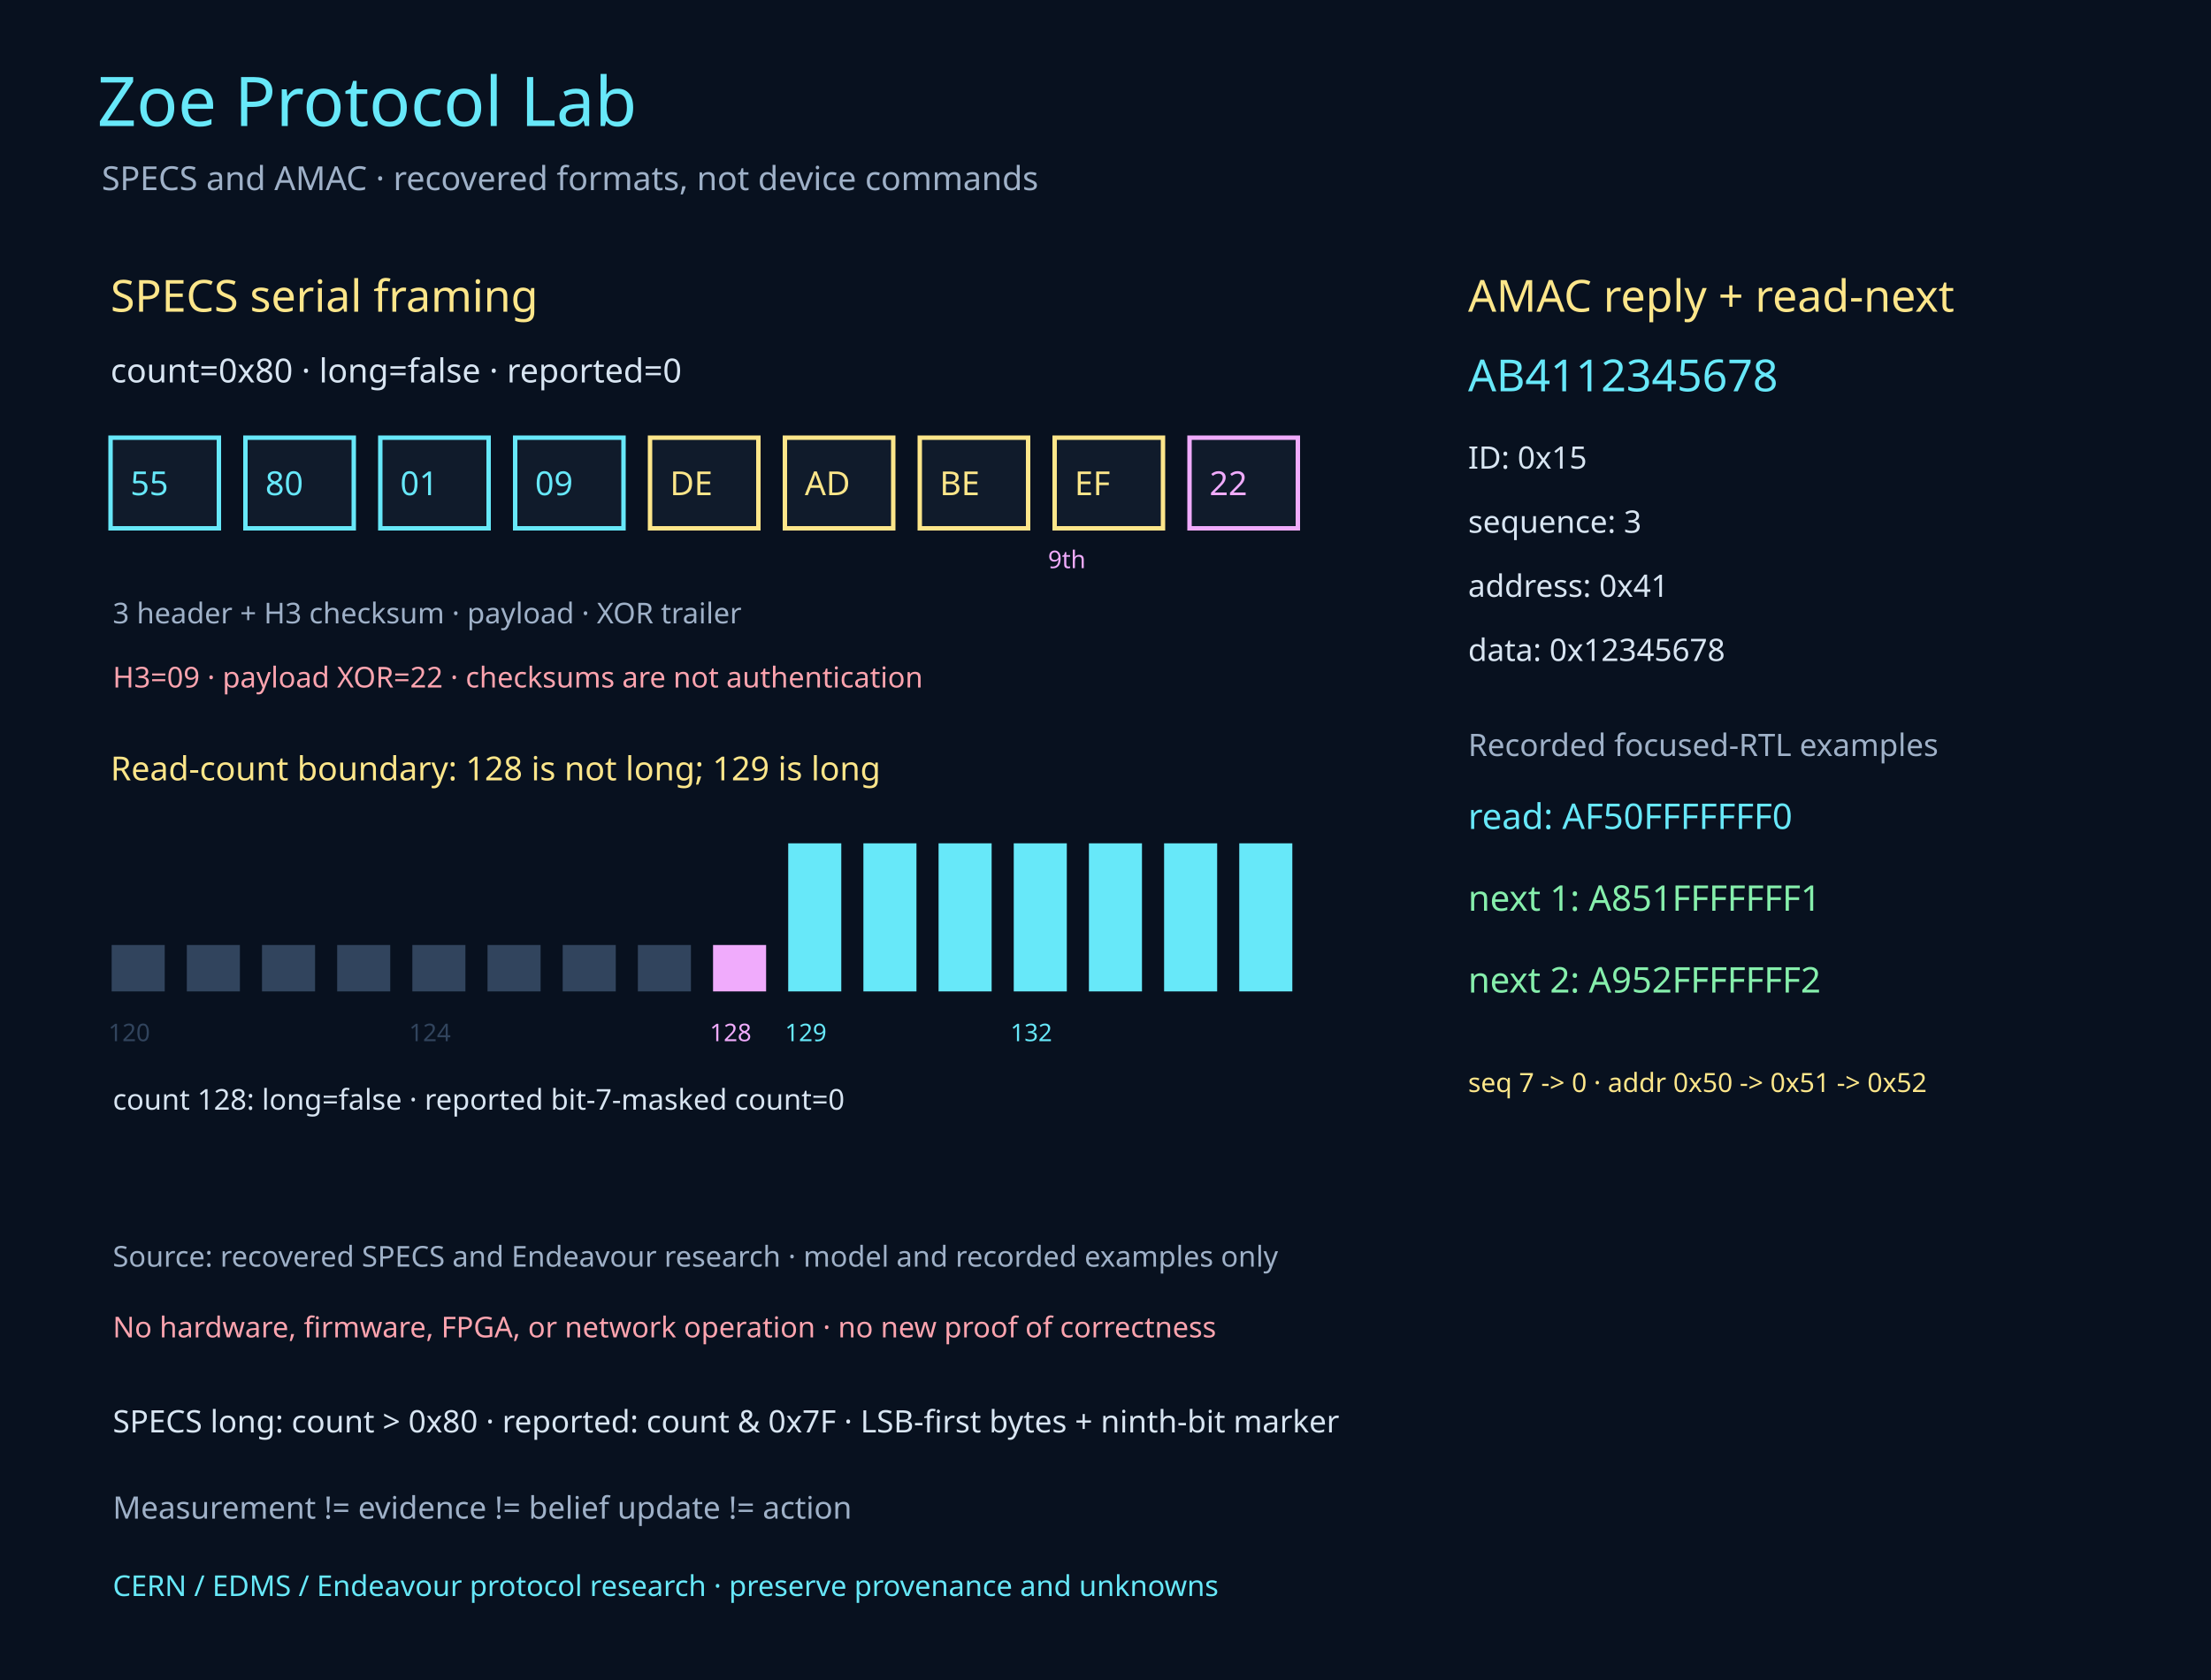
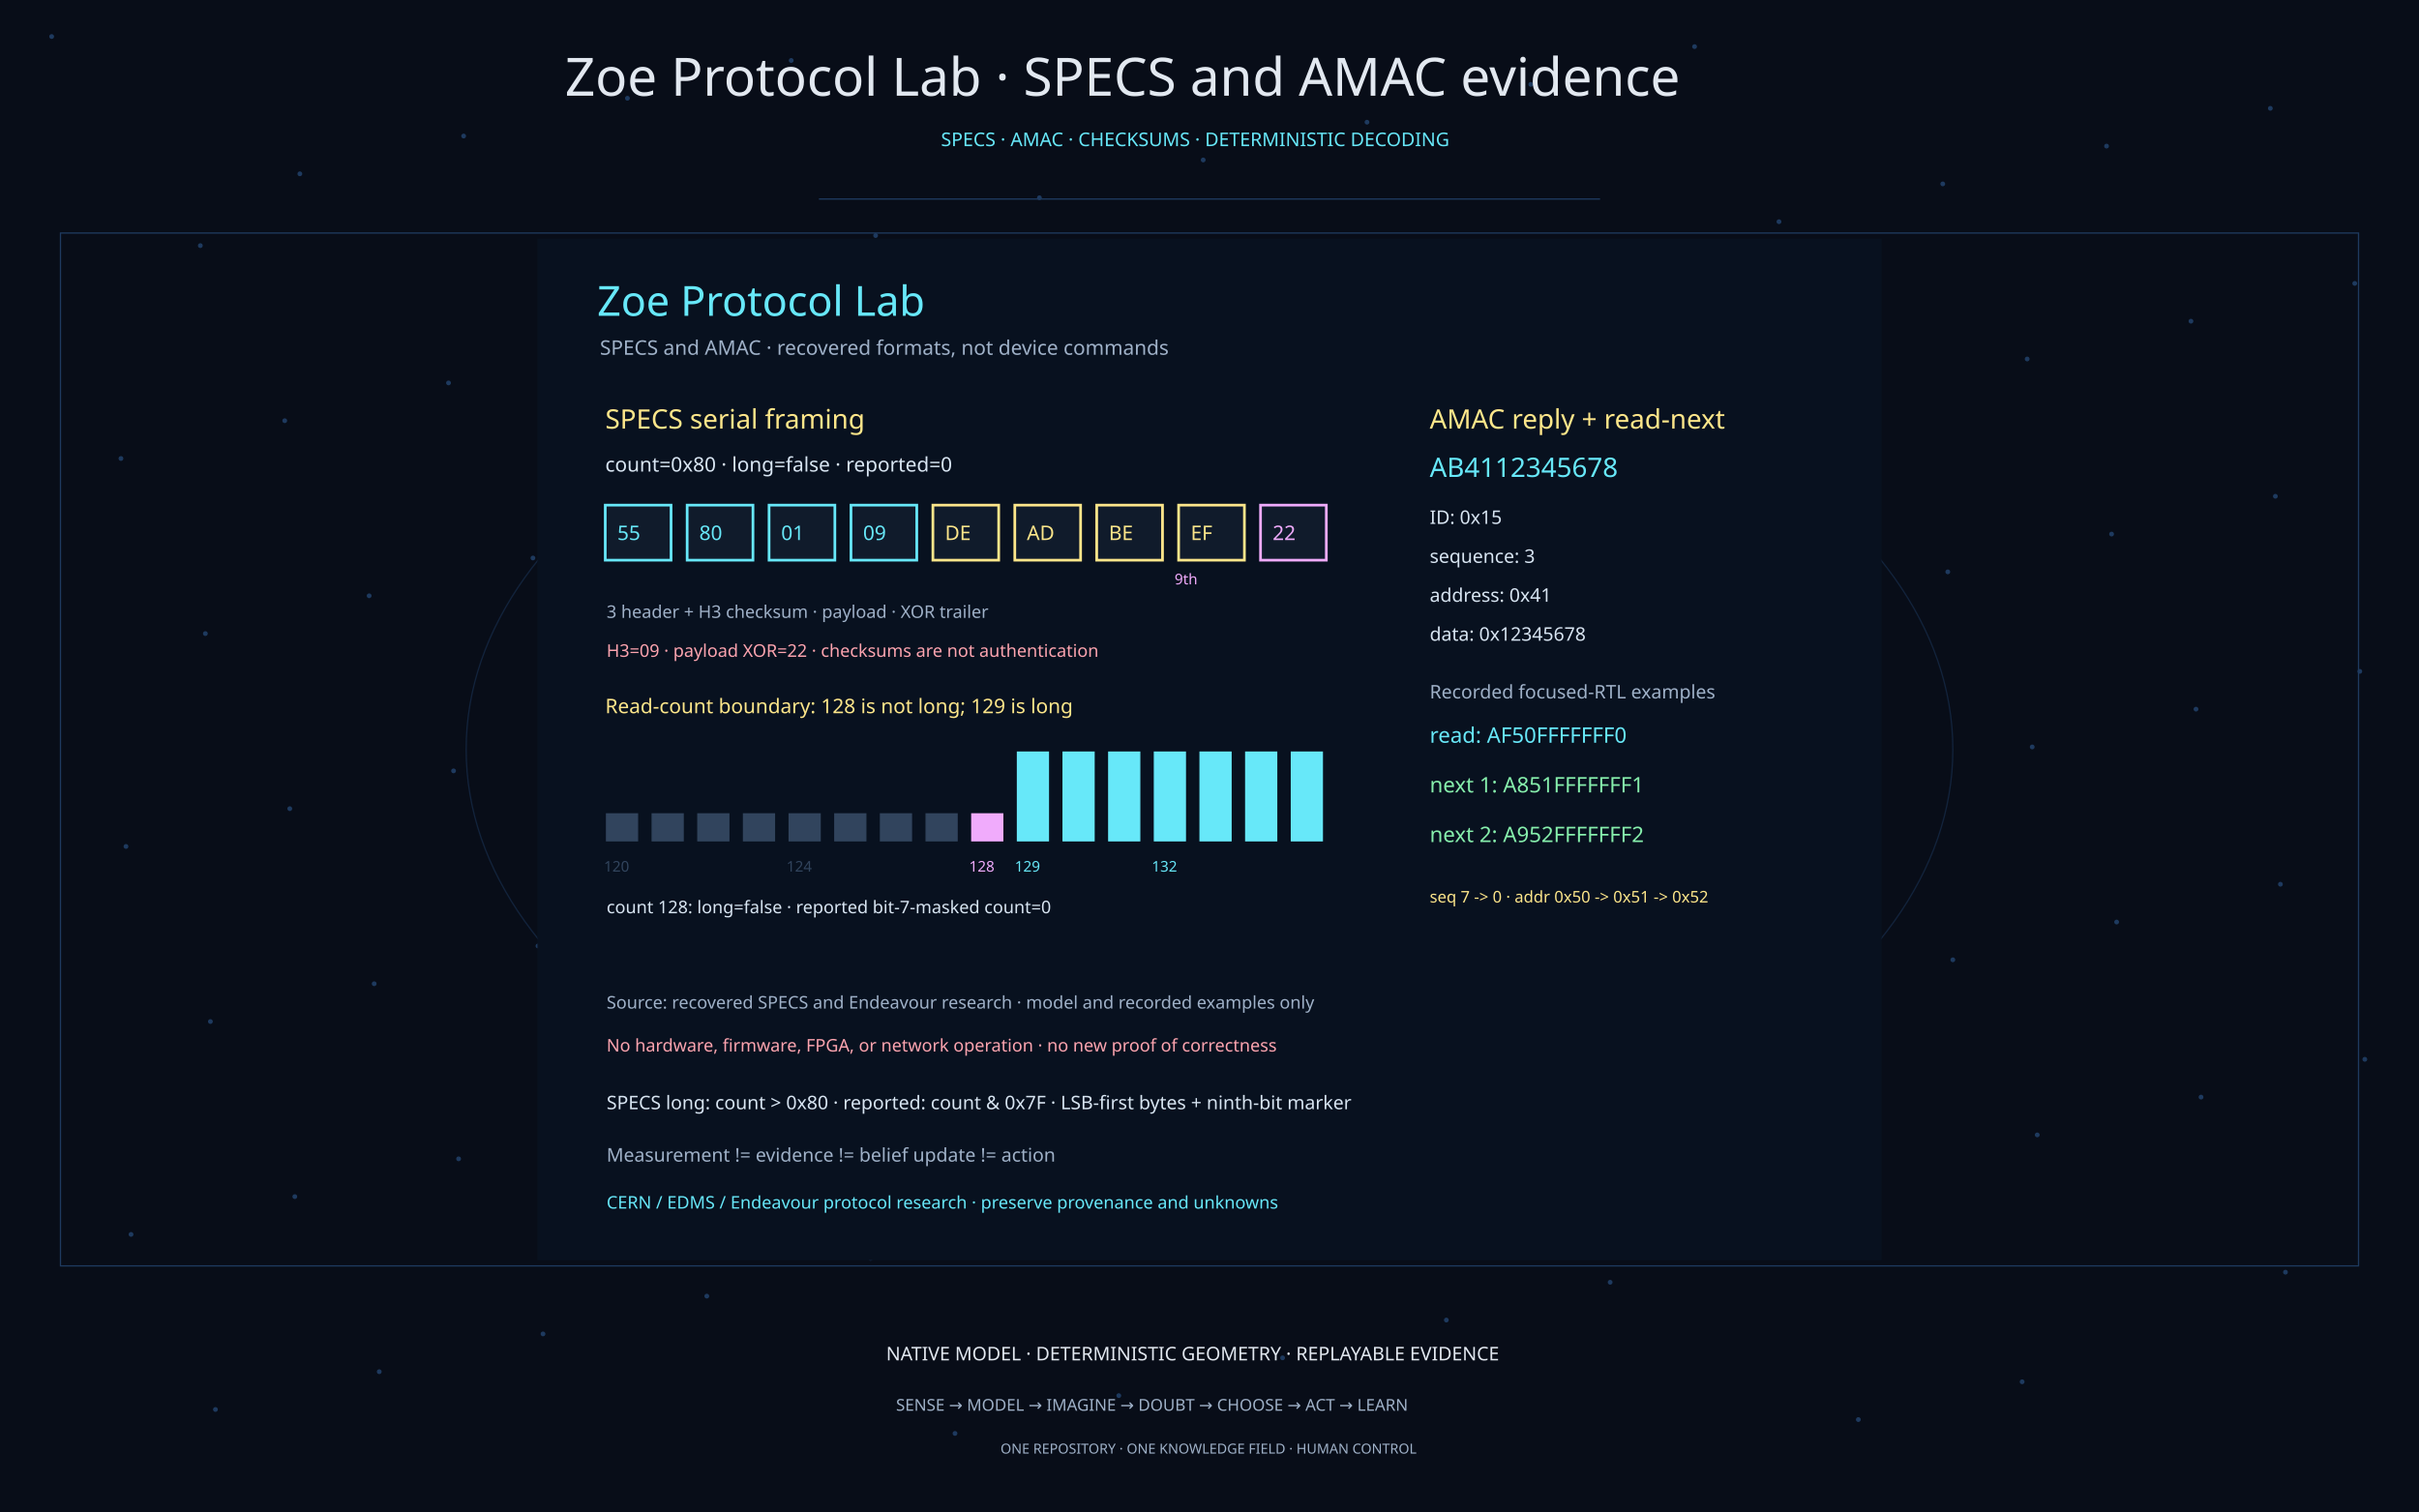
- <svg xmlns="http://www.w3.org/2000/svg" width="1400" height="1064" viewBox="0 0 1000 760" role="img" aria-label="Zoe Protocol Lab · SPECS and AMAC evidence">
-   <rect x="0" y="0" width="1000.0" height="760.0" fill="#ffffff" />
+ <svg xmlns="http://www.w3.org/2000/svg" width="1920" height="1200" viewBox="0 0 1920 1200" role="img" aria-label="Zoe Protocol Lab · SPECS and AMAC evidence">
+   <rect x="0" y="0" width="1920.0" height="1200.0" fill="#ffffff" />
+   <g data-object-id="style-background">
+     <rect x="0.0" y="0.0" width="1920.0" height="1200.0" fill="#080d18" stroke="#080d18" stroke-width="1.0" />
+   </g>
+   <g data-object-id="style-star-0">
+     <ellipse cx="41.0" cy="29.0" rx="1.4" ry="1.4" fill="#1e3a5f" stroke="#1e3a5f" stroke-width="1.0" />
+   </g>
+   <g data-object-id="style-star-1">
+     <ellipse cx="238.0" cy="138.0" rx="1.4" ry="1.4" fill="#1e3a5f" stroke="#1e3a5f" stroke-width="1.0" />
+   </g>
+   <g data-object-id="style-star-2">
+     <ellipse cx="435.0" cy="247.0" rx="1.4" ry="1.4" fill="#1e3a5f" stroke="#1e3a5f" stroke-width="1.0" />
+   </g>
+   <g data-object-id="style-star-3">
+     <ellipse cx="632.0" cy="356.0" rx="1.4" ry="1.4" fill="#1e3a5f" stroke="#1e3a5f" stroke-width="1.0" />
+   </g>
+   <g data-object-id="style-star-4">
+     <ellipse cx="829.0" cy="465.0" rx="1.4" ry="1.4" fill="#1e3a5f" stroke="#1e3a5f" stroke-width="1.0" />
+   </g>
+   <g data-object-id="style-star-5">
+     <ellipse cx="1026.0" cy="574.0" rx="1.4" ry="1.4" fill="#1e3a5f" stroke="#1e3a5f" stroke-width="1.0" />
+   </g>
+   <g data-object-id="style-star-6">
+     <ellipse cx="1223.0" cy="683.0" rx="1.4" ry="1.4" fill="#1e3a5f" stroke="#1e3a5f" stroke-width="1.0" />
+   </g>
+   <g data-object-id="style-star-7">
+     <ellipse cx="1420.0" cy="792.0" rx="1.4" ry="1.4" fill="#1e3a5f" stroke="#1e3a5f" stroke-width="1.0" />
+   </g>
+   <g data-object-id="style-star-8">
+     <ellipse cx="1617.0" cy="901.0" rx="1.4" ry="1.4" fill="#1e3a5f" stroke="#1e3a5f" stroke-width="1.0" />
+   </g>
+   <g data-object-id="style-star-9">
+     <ellipse cx="1814.0" cy="1010.0" rx="1.4" ry="1.4" fill="#1e3a5f" stroke="#1e3a5f" stroke-width="1.0" />
+   </g>
+   <g data-object-id="style-star-10">
+     <ellipse cx="171.0" cy="1119.0" rx="1.4" ry="1.4" fill="#1e3a5f" stroke="#1e3a5f" stroke-width="1.0" />
+   </g>
+   <g data-object-id="style-star-11">
+     <ellipse cx="368.0" cy="108.0" rx="1.4" ry="1.4" fill="#1e3a5f" stroke="#1e3a5f" stroke-width="1.0" />
+   </g>
+   <g data-object-id="style-star-12">
+     <ellipse cx="565.0" cy="217.0" rx="1.4" ry="1.4" fill="#1e3a5f" stroke="#1e3a5f" stroke-width="1.0" />
+   </g>
+   <g data-object-id="style-star-13">
+     <ellipse cx="762.0" cy="326.0" rx="1.4" ry="1.4" fill="#1e3a5f" stroke="#1e3a5f" stroke-width="1.0" />
+   </g>
+   <g data-object-id="style-star-14">
+     <ellipse cx="959.0" cy="435.0" rx="1.4" ry="1.4" fill="#1e3a5f" stroke="#1e3a5f" stroke-width="1.0" />
+   </g>
+   <g data-object-id="style-star-15">
+     <ellipse cx="1156.0" cy="544.0" rx="1.4" ry="1.4" fill="#1e3a5f" stroke="#1e3a5f" stroke-width="1.0" />
+   </g>
+   <g data-object-id="style-star-16">
+     <ellipse cx="1353.0" cy="653.0" rx="1.4" ry="1.4" fill="#1e3a5f" stroke="#1e3a5f" stroke-width="1.0" />
+   </g>
+   <g data-object-id="style-star-17">
+     <ellipse cx="1550.0" cy="762.0" rx="1.4" ry="1.4" fill="#1e3a5f" stroke="#1e3a5f" stroke-width="1.0" />
+   </g>
+   <g data-object-id="style-star-18">
+     <ellipse cx="1747.0" cy="871.0" rx="1.4" ry="1.4" fill="#1e3a5f" stroke="#1e3a5f" stroke-width="1.0" />
+   </g>
+   <g data-object-id="style-star-19">
+     <ellipse cx="104.0" cy="980.0" rx="1.4" ry="1.4" fill="#1e3a5f" stroke="#1e3a5f" stroke-width="1.0" />
+   </g>
+   <g data-object-id="style-star-20">
+     <ellipse cx="301.0" cy="1089.0" rx="1.4" ry="1.4" fill="#1e3a5f" stroke="#1e3a5f" stroke-width="1.0" />
+   </g>
+   <g data-object-id="style-star-21">
+     <ellipse cx="498.0" cy="78.0" rx="1.4" ry="1.4" fill="#1e3a5f" stroke="#1e3a5f" stroke-width="1.0" />
+   </g>
+   <g data-object-id="style-star-22">
+     <ellipse cx="695.0" cy="187.0" rx="1.4" ry="1.4" fill="#1e3a5f" stroke="#1e3a5f" stroke-width="1.0" />
+   </g>
+   <g data-object-id="style-star-23">
+     <ellipse cx="892.0" cy="296.0" rx="1.4" ry="1.4" fill="#1e3a5f" stroke="#1e3a5f" stroke-width="1.0" />
+   </g>
+   <g data-object-id="style-star-24">
+     <ellipse cx="1089.0" cy="405.0" rx="1.4" ry="1.4" fill="#1e3a5f" stroke="#1e3a5f" stroke-width="1.0" />
+   </g>
+   <g data-object-id="style-star-25">
+     <ellipse cx="1286.0" cy="514.0" rx="1.4" ry="1.4" fill="#1e3a5f" stroke="#1e3a5f" stroke-width="1.0" />
+   </g>
+   <g data-object-id="style-star-26">
+     <ellipse cx="1483.0" cy="623.0" rx="1.4" ry="1.4" fill="#1e3a5f" stroke="#1e3a5f" stroke-width="1.0" />
+   </g>
+   <g data-object-id="style-star-27">
+     <ellipse cx="1680.0" cy="732.0" rx="1.4" ry="1.4" fill="#1e3a5f" stroke="#1e3a5f" stroke-width="1.0" />
+   </g>
+   <g data-object-id="style-star-28">
+     <ellipse cx="1877.0" cy="841.0" rx="1.4" ry="1.4" fill="#1e3a5f" stroke="#1e3a5f" stroke-width="1.0" />
+   </g>
+   <g data-object-id="style-star-29">
+     <ellipse cx="234.0" cy="950.0" rx="1.4" ry="1.4" fill="#1e3a5f" stroke="#1e3a5f" stroke-width="1.0" />
+   </g>
+   <g data-object-id="style-star-30">
+     <ellipse cx="431.0" cy="1059.0" rx="1.4" ry="1.4" fill="#1e3a5f" stroke="#1e3a5f" stroke-width="1.0" />
+   </g>
+   <g data-object-id="style-star-31">
+     <ellipse cx="628.0" cy="48.0" rx="1.4" ry="1.4" fill="#1e3a5f" stroke="#1e3a5f" stroke-width="1.0" />
+   </g>
+   <g data-object-id="style-star-32">
+     <ellipse cx="825.0" cy="157.0" rx="1.4" ry="1.4" fill="#1e3a5f" stroke="#1e3a5f" stroke-width="1.0" />
+   </g>
+   <g data-object-id="style-star-33">
+     <ellipse cx="1022.0" cy="266.0" rx="1.4" ry="1.4" fill="#1e3a5f" stroke="#1e3a5f" stroke-width="1.0" />
+   </g>
+   <g data-object-id="style-star-34">
+     <ellipse cx="1219.0" cy="375.0" rx="1.4" ry="1.4" fill="#1e3a5f" stroke="#1e3a5f" stroke-width="1.0" />
+   </g>
+   <g data-object-id="style-star-35">
+     <ellipse cx="1416.0" cy="484.0" rx="1.4" ry="1.4" fill="#1e3a5f" stroke="#1e3a5f" stroke-width="1.0" />
+   </g>
+   <g data-object-id="style-star-36">
+     <ellipse cx="1613.0" cy="593.0" rx="1.4" ry="1.4" fill="#1e3a5f" stroke="#1e3a5f" stroke-width="1.0" />
+   </g>
+   <g data-object-id="style-star-37">
+     <ellipse cx="1810.0" cy="702.0" rx="1.4" ry="1.4" fill="#1e3a5f" stroke="#1e3a5f" stroke-width="1.0" />
+   </g>
+   <g data-object-id="style-star-38">
+     <ellipse cx="167.0" cy="811.0" rx="1.4" ry="1.4" fill="#1e3a5f" stroke="#1e3a5f" stroke-width="1.0" />
+   </g>
+   <g data-object-id="style-star-39">
+     <ellipse cx="364.0" cy="920.0" rx="1.4" ry="1.4" fill="#1e3a5f" stroke="#1e3a5f" stroke-width="1.0" />
+   </g>
+   <g data-object-id="style-star-40">
+     <ellipse cx="561.0" cy="1029.0" rx="1.4" ry="1.4" fill="#1e3a5f" stroke="#1e3a5f" stroke-width="1.0" />
+   </g>
+   <g data-object-id="style-star-41">
+     <ellipse cx="758.0" cy="1138.0" rx="1.4" ry="1.4" fill="#1e3a5f" stroke="#1e3a5f" stroke-width="1.0" />
+   </g>
+   <g data-object-id="style-star-42">
+     <ellipse cx="955.0" cy="127.0" rx="1.4" ry="1.4" fill="#1e3a5f" stroke="#1e3a5f" stroke-width="1.0" />
+   </g>
+   <g data-object-id="style-star-43">
+     <ellipse cx="1152.0" cy="236.0" rx="1.4" ry="1.4" fill="#1e3a5f" stroke="#1e3a5f" stroke-width="1.0" />
+   </g>
+   <g data-object-id="style-star-44">
+     <ellipse cx="1349.0" cy="345.0" rx="1.4" ry="1.4" fill="#1e3a5f" stroke="#1e3a5f" stroke-width="1.0" />
+   </g>
+   <g data-object-id="style-star-45">
+     <ellipse cx="1546.0" cy="454.0" rx="1.4" ry="1.4" fill="#1e3a5f" stroke="#1e3a5f" stroke-width="1.0" />
+   </g>
+   <g data-object-id="style-star-46">
+     <ellipse cx="1743.0" cy="563.0" rx="1.4" ry="1.4" fill="#1e3a5f" stroke="#1e3a5f" stroke-width="1.0" />
+   </g>
+   <g data-object-id="style-star-47">
+     <ellipse cx="100.0" cy="672.0" rx="1.4" ry="1.4" fill="#1e3a5f" stroke="#1e3a5f" stroke-width="1.0" />
+   </g>
+   <g data-object-id="style-star-48">
+     <ellipse cx="297.0" cy="781.0" rx="1.4" ry="1.4" fill="#1e3a5f" stroke="#1e3a5f" stroke-width="1.0" />
+   </g>
+   <g data-object-id="style-star-49">
+     <ellipse cx="494.0" cy="890.0" rx="1.4" ry="1.4" fill="#1e3a5f" stroke="#1e3a5f" stroke-width="1.0" />
+   </g>
+   <g data-object-id="style-star-50">
+     <ellipse cx="691.0" cy="999.0" rx="1.4" ry="1.4" fill="#1e3a5f" stroke="#1e3a5f" stroke-width="1.0" />
+   </g>
+   <g data-object-id="style-star-51">
+     <ellipse cx="888.0" cy="1108.0" rx="1.4" ry="1.4" fill="#1e3a5f" stroke="#1e3a5f" stroke-width="1.0" />
+   </g>
+   <g data-object-id="style-star-52">
+     <ellipse cx="1085.0" cy="97.0" rx="1.4" ry="1.4" fill="#1e3a5f" stroke="#1e3a5f" stroke-width="1.0" />
+   </g>
+   <g data-object-id="style-star-53">
+     <ellipse cx="1282.0" cy="206.0" rx="1.4" ry="1.4" fill="#1e3a5f" stroke="#1e3a5f" stroke-width="1.0" />
+   </g>
+   <g data-object-id="style-star-54">
+     <ellipse cx="1479.0" cy="315.0" rx="1.4" ry="1.4" fill="#1e3a5f" stroke="#1e3a5f" stroke-width="1.0" />
+   </g>
+   <g data-object-id="style-star-55">
+     <ellipse cx="1676.0" cy="424.0" rx="1.4" ry="1.4" fill="#1e3a5f" stroke="#1e3a5f" stroke-width="1.0" />
+   </g>
+   <g data-object-id="style-star-56">
+     <ellipse cx="1873.0" cy="533.0" rx="1.4" ry="1.4" fill="#1e3a5f" stroke="#1e3a5f" stroke-width="1.0" />
+   </g>
+   <g data-object-id="style-star-57">
+     <ellipse cx="230.0" cy="642.0" rx="1.4" ry="1.4" fill="#1e3a5f" stroke="#1e3a5f" stroke-width="1.0" />
+   </g>
+   <g data-object-id="style-star-58">
+     <ellipse cx="427.0" cy="751.0" rx="1.4" ry="1.4" fill="#1e3a5f" stroke="#1e3a5f" stroke-width="1.0" />
+   </g>
+   <g data-object-id="style-star-59">
+     <ellipse cx="624.0" cy="860.0" rx="1.4" ry="1.4" fill="#1e3a5f" stroke="#1e3a5f" stroke-width="1.0" />
+   </g>
+   <g data-object-id="style-star-60">
+     <ellipse cx="821.0" cy="969.0" rx="1.4" ry="1.4" fill="#1e3a5f" stroke="#1e3a5f" stroke-width="1.0" />
+   </g>
+   <g data-object-id="style-star-61">
+     <ellipse cx="1018.0" cy="1078.0" rx="1.4" ry="1.4" fill="#1e3a5f" stroke="#1e3a5f" stroke-width="1.0" />
+   </g>
+   <g data-object-id="style-star-62">
+     <ellipse cx="1215.0" cy="67.0" rx="1.4" ry="1.4" fill="#1e3a5f" stroke="#1e3a5f" stroke-width="1.0" />
+   </g>
+   <g data-object-id="style-star-63">
+     <ellipse cx="1412.0" cy="176.0" rx="1.4" ry="1.4" fill="#1e3a5f" stroke="#1e3a5f" stroke-width="1.0" />
+   </g>
+   <g data-object-id="style-star-64">
+     <ellipse cx="1609.0" cy="285.0" rx="1.4" ry="1.4" fill="#1e3a5f" stroke="#1e3a5f" stroke-width="1.0" />
+   </g>
+   <g data-object-id="style-star-65">
+     <ellipse cx="1806.0" cy="394.0" rx="1.4" ry="1.4" fill="#1e3a5f" stroke="#1e3a5f" stroke-width="1.0" />
+   </g>
+   <g data-object-id="style-star-66">
+     <ellipse cx="163.0" cy="503.0" rx="1.4" ry="1.4" fill="#1e3a5f" stroke="#1e3a5f" stroke-width="1.0" />
+   </g>
+   <g data-object-id="style-star-67">
+     <ellipse cx="360.0" cy="612.0" rx="1.4" ry="1.4" fill="#1e3a5f" stroke="#1e3a5f" stroke-width="1.0" />
+   </g>
+   <g data-object-id="style-star-68">
+     <ellipse cx="557.0" cy="721.0" rx="1.4" ry="1.4" fill="#1e3a5f" stroke="#1e3a5f" stroke-width="1.0" />
+   </g>
+   <g data-object-id="style-star-69">
+     <ellipse cx="754.0" cy="830.0" rx="1.4" ry="1.4" fill="#1e3a5f" stroke="#1e3a5f" stroke-width="1.0" />
+   </g>
+   <g data-object-id="style-star-70">
+     <ellipse cx="951.0" cy="939.0" rx="1.4" ry="1.4" fill="#1e3a5f" stroke="#1e3a5f" stroke-width="1.0" />
+   </g>
+   <g data-object-id="style-star-71">
+     <ellipse cx="1148.0" cy="1048.0" rx="1.4" ry="1.4" fill="#1e3a5f" stroke="#1e3a5f" stroke-width="1.0" />
+   </g>
+   <g data-object-id="style-star-72">
+     <ellipse cx="1345.0" cy="37.0" rx="1.4" ry="1.4" fill="#1e3a5f" stroke="#1e3a5f" stroke-width="1.0" />
+   </g>
+   <g data-object-id="style-star-73">
+     <ellipse cx="1542.0" cy="146.0" rx="1.4" ry="1.4" fill="#1e3a5f" stroke="#1e3a5f" stroke-width="1.0" />
+   </g>
+   <g data-object-id="style-star-74">
+     <ellipse cx="1739.0" cy="255.0" rx="1.4" ry="1.4" fill="#1e3a5f" stroke="#1e3a5f" stroke-width="1.0" />
+   </g>
+   <g data-object-id="style-star-75">
+     <ellipse cx="96.0" cy="364.0" rx="1.4" ry="1.4" fill="#1e3a5f" stroke="#1e3a5f" stroke-width="1.0" />
+   </g>
+   <g data-object-id="style-star-76">
+     <ellipse cx="293.0" cy="473.0" rx="1.4" ry="1.4" fill="#1e3a5f" stroke="#1e3a5f" stroke-width="1.0" />
+   </g>
+   <g data-object-id="style-star-77">
+     <ellipse cx="490.0" cy="582.0" rx="1.4" ry="1.4" fill="#1e3a5f" stroke="#1e3a5f" stroke-width="1.0" />
+   </g>
+   <g data-object-id="style-star-78">
+     <ellipse cx="687.0" cy="691.0" rx="1.4" ry="1.4" fill="#1e3a5f" stroke="#1e3a5f" stroke-width="1.0" />
+   </g>
+   <g data-object-id="style-star-79">
+     <ellipse cx="884.0" cy="800.0" rx="1.4" ry="1.4" fill="#1e3a5f" stroke="#1e3a5f" stroke-width="1.0" />
+   </g>
+   <g data-object-id="style-star-80">
+     <ellipse cx="1081.0" cy="909.0" rx="1.4" ry="1.4" fill="#1e3a5f" stroke="#1e3a5f" stroke-width="1.0" />
+   </g>
+   <g data-object-id="style-star-81">
+     <ellipse cx="1278.0" cy="1018.0" rx="1.4" ry="1.4" fill="#1e3a5f" stroke="#1e3a5f" stroke-width="1.0" />
+   </g>
+   <g data-object-id="style-star-82">
+     <ellipse cx="1475.0" cy="1127.0" rx="1.4" ry="1.4" fill="#1e3a5f" stroke="#1e3a5f" stroke-width="1.0" />
+   </g>
+   <g data-object-id="style-star-83">
+     <ellipse cx="1672.0" cy="116.0" rx="1.4" ry="1.4" fill="#1e3a5f" stroke="#1e3a5f" stroke-width="1.0" />
+   </g>
+   <g data-object-id="style-star-84">
+     <ellipse cx="1869.0" cy="225.0" rx="1.4" ry="1.4" fill="#1e3a5f" stroke="#1e3a5f" stroke-width="1.0" />
+   </g>
+   <g data-object-id="style-star-85">
+     <ellipse cx="226.0" cy="334.0" rx="1.4" ry="1.4" fill="#1e3a5f" stroke="#1e3a5f" stroke-width="1.0" />
+   </g>
+   <g data-object-id="style-star-86">
+     <ellipse cx="423.0" cy="443.0" rx="1.4" ry="1.4" fill="#1e3a5f" stroke="#1e3a5f" stroke-width="1.0" />
+   </g>
+   <g data-object-id="style-star-87">
+     <ellipse cx="620.0" cy="552.0" rx="1.4" ry="1.4" fill="#1e3a5f" stroke="#1e3a5f" stroke-width="1.0" />
+   </g>
+   <g data-object-id="style-star-88">
+     <ellipse cx="817.0" cy="661.0" rx="1.4" ry="1.4" fill="#1e3a5f" stroke="#1e3a5f" stroke-width="1.0" />
+   </g>
+   <g data-object-id="style-star-89">
+     <ellipse cx="1014.0" cy="770.0" rx="1.4" ry="1.4" fill="#1e3a5f" stroke="#1e3a5f" stroke-width="1.0" />
+   </g>
+   <g data-object-id="style-star-90">
+     <ellipse cx="1211.0" cy="879.0" rx="1.4" ry="1.4" fill="#1e3a5f" stroke="#1e3a5f" stroke-width="1.0" />
+   </g>
+   <g data-object-id="style-star-91">
+     <ellipse cx="1408.0" cy="988.0" rx="1.4" ry="1.4" fill="#1e3a5f" stroke="#1e3a5f" stroke-width="1.0" />
+   </g>
+   <g data-object-id="style-star-92">
+     <ellipse cx="1605.0" cy="1097.0" rx="1.4" ry="1.4" fill="#1e3a5f" stroke="#1e3a5f" stroke-width="1.0" />
+   </g>
+   <g data-object-id="style-star-93">
+     <ellipse cx="1802.0" cy="86.0" rx="1.4" ry="1.4" fill="#1e3a5f" stroke="#1e3a5f" stroke-width="1.0" />
+   </g>
+   <g data-object-id="style-star-94">
+     <ellipse cx="159.0" cy="195.0" rx="1.4" ry="1.4" fill="#1e3a5f" stroke="#1e3a5f" stroke-width="1.0" />
+   </g>
+   <g data-object-id="style-star-95">
+     <ellipse cx="356.0" cy="304.0" rx="1.4" ry="1.4" fill="#1e3a5f" stroke="#1e3a5f" stroke-width="1.0" />
+   </g>
+   <g data-object-id="style-title">
+     <text x="448.44" y="76.0" font-family="sans-serif" font-size="42.0" fill="#e2e8f0">Zoe Protocol Lab · SPECS and AMAC evidence</text>
+   </g>
+   <g data-object-id="style-subtitle">
+     <text x="746.85" y="116.0" font-family="sans-serif" font-size="15.0" fill="#67e8f9">SPECS · AMAC · CHECKSUMS · DETERMINISTIC DECODING</text>
+   </g>
+   <g data-object-id="style-header-rule">
+     <polyline points="650,158 1270,158" stroke-linejoin="round" fill="none" stroke="#1e3a5f" stroke-width="1.0" />
+   </g>
+   <g data-object-id="style-content-frame">
+     <rect x="48.0" y="185.0" width="1824.0" height="820.0" fill="none" stroke="#1e3a5f" stroke-width="1.0" />
+   </g>
+   <g data-object-id="style-content-orbit">
+     <ellipse cx="960.0" cy="595.0" rx="590.0" ry="350.0" fill="none" stroke="#12233c" stroke-width="1.0" />
+   </g>
  <g data-object-id="background">
-     <rect x="0.0" y="0.0" width="1000.0" height="760.0" fill="#08111f" stroke="#08111f" stroke-width="1.0" />
+     <rect x="427.105" y="190" width="1065.789" height="810.0" fill="#08111f" stroke="#08111f" stroke-width="1.066" />
  </g>
  <g data-object-id="title">
-     <text x="44.0" y="57.0" font-family="sans-serif" font-size="31.0" fill="#67e8f9">Zoe Protocol Lab</text>
+     <text x="474" y="250.75" font-family="sans-serif" font-size="33.039" fill="#67e8f9">Zoe Protocol Lab</text>
  </g>
  <g data-object-id="subtitle">
-     <text x="46.0" y="86.0" font-family="sans-serif" font-size="15.0" fill="#9fb1c8">SPECS and AMAC · recovered formats, not device commands</text>
+     <text x="476.132" y="281.658" font-family="sans-serif" font-size="15.987" fill="#9fb1c8">SPECS and AMAC · recovered formats, not device commands</text>
  </g>
  <g data-object-id="specs-heading">
-     <text x="50.0" y="141.0" font-family="sans-serif" font-size="20.0" fill="#fde68a">SPECS serial framing</text>
+     <text x="480.395" y="340.276" font-family="sans-serif" font-size="21.316" fill="#fde68a">SPECS serial framing</text>
  </g>
  <g data-object-id="specs-count">
-     <text x="50.0" y="173.0" font-family="sans-serif" font-size="15.0" fill="#d8e5f2">count=0x80 · long=false · reported=0</text>
+     <text x="480.395" y="374.382" font-family="sans-serif" font-size="15.987" fill="#d8e5f2">count=0x80 · long=false · reported=0</text>
  </g>
  <g data-object-id="word-0">
-     <rect x="50.0" y="198.0" width="49.0" height="41.0" fill="#101b2b" stroke="#67e8f9" stroke-width="2.0" />
+     <rect x="480.395" y="401.026" width="52.224" height="43.697" fill="#101b2b" stroke="#67e8f9" stroke-width="2.132" />
  </g>
  <g data-object-id="word-text-0">
-     <text x="59.0" y="224.0" font-family="sans-serif" font-size="15.0" fill="#67e8f9">55</text>
+     <text x="489.987" y="428.737" font-family="sans-serif" font-size="15.987" fill="#67e8f9">55</text>
  </g>
  <g data-object-id="word-1">
-     <rect x="111.0" y="198.0" width="49.0" height="41.0" fill="#101b2b" stroke="#67e8f9" stroke-width="2.0" />
+     <rect x="545.408" y="401.026" width="52.224" height="43.697" fill="#101b2b" stroke="#67e8f9" stroke-width="2.132" />
  </g>
  <g data-object-id="word-text-1">
-     <text x="120.0" y="224.0" font-family="sans-serif" font-size="15.0" fill="#67e8f9">80</text>
+     <text x="555.0" y="428.737" font-family="sans-serif" font-size="15.987" fill="#67e8f9">80</text>
  </g>
  <g data-object-id="word-2">
-     <rect x="172.0" y="198.0" width="49.0" height="41.0" fill="#101b2b" stroke="#67e8f9" stroke-width="2.0" />
+     <rect x="610.421" y="401.026" width="52.224" height="43.697" fill="#101b2b" stroke="#67e8f9" stroke-width="2.132" />
  </g>
  <g data-object-id="word-text-2">
-     <text x="181.0" y="224.0" font-family="sans-serif" font-size="15.0" fill="#67e8f9">01</text>
+     <text x="620.013" y="428.737" font-family="sans-serif" font-size="15.987" fill="#67e8f9">01</text>
  </g>
  <g data-object-id="word-3">
-     <rect x="233.0" y="198.0" width="49.0" height="41.0" fill="#101b2b" stroke="#67e8f9" stroke-width="2.0" />
+     <rect x="675.434" y="401.026" width="52.224" height="43.697" fill="#101b2b" stroke="#67e8f9" stroke-width="2.132" />
  </g>
  <g data-object-id="word-text-3">
-     <text x="242.0" y="224.0" font-family="sans-serif" font-size="15.0" fill="#67e8f9">09</text>
+     <text x="685.026" y="428.737" font-family="sans-serif" font-size="15.987" fill="#67e8f9">09</text>
  </g>
  <g data-object-id="word-4">
-     <rect x="294.0" y="198.0" width="49.0" height="41.0" fill="#101b2b" stroke="#fde68a" stroke-width="2.0" />
+     <rect x="740.447" y="401.026" width="52.224" height="43.697" fill="#101b2b" stroke="#fde68a" stroke-width="2.132" />
  </g>
  <g data-object-id="word-text-4">
-     <text x="303.0" y="224.0" font-family="sans-serif" font-size="15.0" fill="#fde68a">DE</text>
+     <text x="750.039" y="428.737" font-family="sans-serif" font-size="15.987" fill="#fde68a">DE</text>
  </g>
  <g data-object-id="word-5">
-     <rect x="355.0" y="198.0" width="49.0" height="41.0" fill="#101b2b" stroke="#fde68a" stroke-width="2.0" />
+     <rect x="805.461" y="401.026" width="52.224" height="43.697" fill="#101b2b" stroke="#fde68a" stroke-width="2.132" />
  </g>
  <g data-object-id="word-text-5">
-     <text x="364.0" y="224.0" font-family="sans-serif" font-size="15.0" fill="#fde68a">AD</text>
+     <text x="815.053" y="428.737" font-family="sans-serif" font-size="15.987" fill="#fde68a">AD</text>
  </g>
  <g data-object-id="word-6">
-     <rect x="416.0" y="198.0" width="49.0" height="41.0" fill="#101b2b" stroke="#fde68a" stroke-width="2.0" />
+     <rect x="870.474" y="401.026" width="52.224" height="43.697" fill="#101b2b" stroke="#fde68a" stroke-width="2.132" />
  </g>
  <g data-object-id="word-text-6">
-     <text x="425.0" y="224.0" font-family="sans-serif" font-size="15.0" fill="#fde68a">BE</text>
+     <text x="880.066" y="428.737" font-family="sans-serif" font-size="15.987" fill="#fde68a">BE</text>
  </g>
  <g data-object-id="word-7">
-     <rect x="477.0" y="198.0" width="49.0" height="41.0" fill="#101b2b" stroke="#fde68a" stroke-width="2.0" />
+     <rect x="935.487" y="401.026" width="52.224" height="43.697" fill="#101b2b" stroke="#fde68a" stroke-width="2.132" />
  </g>
  <g data-object-id="word-text-7">
-     <text x="486.0" y="224.0" font-family="sans-serif" font-size="15.0" fill="#fde68a">EF</text>
+     <text x="945.079" y="428.737" font-family="sans-serif" font-size="15.987" fill="#fde68a">EF</text>
  </g>
  <g data-object-id="ninth-marker">
-     <text x="474.0" y="257.0" font-family="sans-serif" font-size="11.0" fill="#f0abfc">9th</text>
+     <text x="932.289" y="463.908" font-family="sans-serif" font-size="11.724" fill="#f0abfc">9th</text>
  </g>
  <g data-object-id="word-8">
-     <rect x="538.0" y="198.0" width="49.0" height="41.0" fill="#101b2b" stroke="#f0abfc" stroke-width="2.0" />
+     <rect x="1000.5" y="401.026" width="52.224" height="43.697" fill="#101b2b" stroke="#f0abfc" stroke-width="2.132" />
  </g>
  <g data-object-id="word-text-8">
-     <text x="547.0" y="224.0" font-family="sans-serif" font-size="15.0" fill="#f0abfc">22</text>
+     <text x="1010.092" y="428.737" font-family="sans-serif" font-size="15.987" fill="#f0abfc">22</text>
  </g>
  <g data-object-id="word-labels">
-     <text x="51.0" y="282.0" font-family="sans-serif" font-size="13.0" fill="#9fb1c8">3 header + H3 checksum · payload · XOR trailer</text>
+     <text x="481.461" y="490.553" font-family="sans-serif" font-size="13.855" fill="#9fb1c8">3 header + H3 checksum · payload · XOR trailer</text>
  </g>
  <g data-object-id="checksum">
-     <text x="51.0" y="311.0" font-family="sans-serif" font-size="13.0" fill="#fda4af">H3=09 · payload XOR=22 · checksums are not authentication</text>
+     <text x="481.461" y="521.461" font-family="sans-serif" font-size="13.855" fill="#fda4af">H3=09 · payload XOR=22 · checksums are not authentication</text>
  </g>
  <g data-object-id="boundary-title">
-     <text x="50.0" y="353.0" font-family="sans-serif" font-size="15.0" fill="#fde68a">Read-count boundary: 128 is not long; 129 is long</text>
+     <text x="480.395" y="566.224" font-family="sans-serif" font-size="15.987" fill="#fde68a">Read-count boundary: 128 is not long; 129 is long</text>
  </g>
  <g data-object-id="count-120">
-     <rect x="51.0" y="428.0" width="23.0" height="20.0" fill="#31445d" stroke="#31445d" stroke-width="1.0" />
+     <rect x="481.461" y="646.158" width="24.513" height="21.316" fill="#31445d" stroke="#31445d" stroke-width="1.066" />
  </g>
  <g data-object-id="count-label-120">
-     <text x="49.0" y="471.0" font-family="sans-serif" font-size="11.0" fill="#31445d">120</text>
+     <text x="479.329" y="691.987" font-family="sans-serif" font-size="11.724" fill="#31445d">120</text>
  </g>
  <g data-object-id="count-121">
-     <rect x="85.0" y="428.0" width="23.0" height="20.0" fill="#31445d" stroke="#31445d" stroke-width="1.0" />
+     <rect x="517.697" y="646.158" width="24.513" height="21.316" fill="#31445d" stroke="#31445d" stroke-width="1.066" />
  </g>
  <g data-object-id="count-122">
-     <rect x="119.0" y="428.0" width="23.0" height="20.0" fill="#31445d" stroke="#31445d" stroke-width="1.0" />
+     <rect x="553.934" y="646.158" width="24.513" height="21.316" fill="#31445d" stroke="#31445d" stroke-width="1.066" />
  </g>
  <g data-object-id="count-123">
-     <rect x="153.0" y="428.0" width="23.0" height="20.0" fill="#31445d" stroke="#31445d" stroke-width="1.0" />
+     <rect x="590.171" y="646.158" width="24.513" height="21.316" fill="#31445d" stroke="#31445d" stroke-width="1.066" />
  </g>
  <g data-object-id="count-124">
-     <rect x="187.0" y="428.0" width="23.0" height="20.0" fill="#31445d" stroke="#31445d" stroke-width="1.0" />
+     <rect x="626.408" y="646.158" width="24.513" height="21.316" fill="#31445d" stroke="#31445d" stroke-width="1.066" />
  </g>
  <g data-object-id="count-label-124">
-     <text x="185.0" y="471.0" font-family="sans-serif" font-size="11.0" fill="#31445d">124</text>
+     <text x="624.276" y="691.987" font-family="sans-serif" font-size="11.724" fill="#31445d">124</text>
  </g>
  <g data-object-id="count-125">
-     <rect x="221.0" y="428.0" width="23.0" height="20.0" fill="#31445d" stroke="#31445d" stroke-width="1.0" />
+     <rect x="662.645" y="646.158" width="24.513" height="21.316" fill="#31445d" stroke="#31445d" stroke-width="1.066" />
  </g>
  <g data-object-id="count-126">
-     <rect x="255.0" y="428.0" width="23.0" height="20.0" fill="#31445d" stroke="#31445d" stroke-width="1.0" />
+     <rect x="698.882" y="646.158" width="24.513" height="21.316" fill="#31445d" stroke="#31445d" stroke-width="1.066" />
  </g>
  <g data-object-id="count-127">
-     <rect x="289.0" y="428.0" width="23.0" height="20.0" fill="#31445d" stroke="#31445d" stroke-width="1.0" />
+     <rect x="735.118" y="646.158" width="24.513" height="21.316" fill="#31445d" stroke="#31445d" stroke-width="1.066" />
  </g>
  <g data-object-id="count-128">
-     <rect x="323.0" y="428.0" width="23.0" height="20.0" fill="#f0abfc" stroke="#f0abfc" stroke-width="1.0" />
+     <rect x="771.355" y="646.158" width="24.513" height="21.316" fill="#f0abfc" stroke="#f0abfc" stroke-width="1.066" />
  </g>
  <g data-object-id="count-label-128">
-     <text x="321.0" y="471.0" font-family="sans-serif" font-size="11.0" fill="#f0abfc">128</text>
+     <text x="769.224" y="691.987" font-family="sans-serif" font-size="11.724" fill="#f0abfc">128</text>
  </g>
  <g data-object-id="count-129">
-     <rect x="357.0" y="382.0" width="23.0" height="66.0" fill="#67e8f9" stroke="#67e8f9" stroke-width="1.0" />
+     <rect x="807.592" y="597.132" width="24.513" height="70.342" fill="#67e8f9" stroke="#67e8f9" stroke-width="1.066" />
  </g>
  <g data-object-id="count-label-129">
-     <text x="355.0" y="471.0" font-family="sans-serif" font-size="11.0" fill="#67e8f9">129</text>
+     <text x="805.461" y="691.987" font-family="sans-serif" font-size="11.724" fill="#67e8f9">129</text>
  </g>
  <g data-object-id="count-130">
-     <rect x="391.0" y="382.0" width="23.0" height="66.0" fill="#67e8f9" stroke="#67e8f9" stroke-width="1.0" />
+     <rect x="843.829" y="597.132" width="24.513" height="70.342" fill="#67e8f9" stroke="#67e8f9" stroke-width="1.066" />
  </g>
  <g data-object-id="count-131">
-     <rect x="425.0" y="382.0" width="23.0" height="66.0" fill="#67e8f9" stroke="#67e8f9" stroke-width="1.0" />
+     <rect x="880.066" y="597.132" width="24.513" height="70.342" fill="#67e8f9" stroke="#67e8f9" stroke-width="1.066" />
  </g>
  <g data-object-id="count-132">
-     <rect x="459.0" y="382.0" width="23.0" height="66.0" fill="#67e8f9" stroke="#67e8f9" stroke-width="1.0" />
+     <rect x="916.303" y="597.132" width="24.513" height="70.342" fill="#67e8f9" stroke="#67e8f9" stroke-width="1.066" />
  </g>
  <g data-object-id="count-label-132">
-     <text x="457.0" y="471.0" font-family="sans-serif" font-size="11.0" fill="#67e8f9">132</text>
+     <text x="914.171" y="691.987" font-family="sans-serif" font-size="11.724" fill="#67e8f9">132</text>
  </g>
  <g data-object-id="count-133">
-     <rect x="493.0" y="382.0" width="23.0" height="66.0" fill="#67e8f9" stroke="#67e8f9" stroke-width="1.0" />
+     <rect x="952.539" y="597.132" width="24.513" height="70.342" fill="#67e8f9" stroke="#67e8f9" stroke-width="1.066" />
  </g>
  <g data-object-id="count-134">
-     <rect x="527.0" y="382.0" width="23.0" height="66.0" fill="#67e8f9" stroke="#67e8f9" stroke-width="1.0" />
+     <rect x="988.776" y="597.132" width="24.513" height="70.342" fill="#67e8f9" stroke="#67e8f9" stroke-width="1.066" />
  </g>
  <g data-object-id="count-135">
-     <rect x="561.0" y="382.0" width="23.0" height="66.0" fill="#67e8f9" stroke="#67e8f9" stroke-width="1.0" />
+     <rect x="1025.013" y="597.132" width="24.513" height="70.342" fill="#67e8f9" stroke="#67e8f9" stroke-width="1.066" />
  </g>
  <g data-object-id="boundary-note">
-     <text x="51.0" y="502.0" font-family="sans-serif" font-size="13.0" fill="#d8e5f2">count 128: long=false · reported bit-7-masked count=0</text>
+     <text x="481.461" y="725.026" font-family="sans-serif" font-size="13.855" fill="#d8e5f2">count 128: long=false · reported bit-7-masked count=0</text>
  </g>
  <g data-object-id="amac-heading">
-     <text x="664.0" y="141.0" font-family="sans-serif" font-size="20.0" fill="#fde68a">AMAC reply + read-next</text>
+     <text x="1134.789" y="340.276" font-family="sans-serif" font-size="21.316" fill="#fde68a">AMAC reply + read-next</text>
  </g>
  <g data-object-id="amac-reply">
-     <text x="664.0" y="177.0" font-family="sans-serif" font-size="20.0" fill="#67e8f9">AB4112345678</text>
+     <text x="1134.789" y="378.645" font-family="sans-serif" font-size="21.316" fill="#67e8f9">AB4112345678</text>
  </g>
  <g data-object-id="amac-field-0">
-     <text x="664.0" y="212.0" font-family="sans-serif" font-size="14.0" fill="#d8e5f2">ID: 0x15</text>
+     <text x="1134.789" y="415.947" font-family="sans-serif" font-size="14.921" fill="#d8e5f2">ID: 0x15</text>
  </g>
  <g data-object-id="amac-field-1">
-     <text x="664.0" y="241.0" font-family="sans-serif" font-size="14.0" fill="#d8e5f2">sequence: 3</text>
+     <text x="1134.789" y="446.855" font-family="sans-serif" font-size="14.921" fill="#d8e5f2">sequence: 3</text>
  </g>
  <g data-object-id="amac-field-2">
-     <text x="664.0" y="270.0" font-family="sans-serif" font-size="14.0" fill="#d8e5f2">address: 0x41</text>
+     <text x="1134.789" y="477.763" font-family="sans-serif" font-size="14.921" fill="#d8e5f2">address: 0x41</text>
  </g>
  <g data-object-id="amac-field-3">
-     <text x="664.0" y="299.0" font-family="sans-serif" font-size="14.0" fill="#d8e5f2">data: 0x12345678</text>
+     <text x="1134.789" y="508.671" font-family="sans-serif" font-size="14.921" fill="#d8e5f2">data: 0x12345678</text>
  </g>
  <g data-object-id="read-next-title">
-     <text x="664.0" y="342.0" font-family="sans-serif" font-size="14.0" fill="#9fb1c8">Recorded focused-RTL examples</text>
+     <text x="1134.789" y="554.5" font-family="sans-serif" font-size="14.921" fill="#9fb1c8">Recorded focused-RTL examples</text>
  </g>
  <g data-object-id="read-next-0">
-     <text x="664.0" y="375.0" font-family="sans-serif" font-size="16.0" fill="#67e8f9">read: AF50FFFFFFF0</text>
+     <text x="1134.789" y="589.671" font-family="sans-serif" font-size="17.053" fill="#67e8f9">read: AF50FFFFFFF0</text>
  </g>
  <g data-object-id="read-next-1">
-     <text x="664.0" y="412.0" font-family="sans-serif" font-size="16.0" fill="#86efac">next 1: A851FFFFFFF1</text>
+     <text x="1134.789" y="629.105" font-family="sans-serif" font-size="17.053" fill="#86efac">next 1: A851FFFFFFF1</text>
  </g>
  <g data-object-id="read-next-2">
-     <text x="664.0" y="449.0" font-family="sans-serif" font-size="16.0" fill="#86efac">next 2: A952FFFFFFF2</text>
+     <text x="1134.789" y="668.539" font-family="sans-serif" font-size="17.053" fill="#86efac">next 2: A952FFFFFFF2</text>
  </g>
  <g data-object-id="wrap-note">
-     <text x="664.0" y="494.0" font-family="sans-serif" font-size="12.0" fill="#fde68a">seq 7 -&gt; 0 · addr 0x50 -&gt; 0x51 -&gt; 0x52</text>
+     <text x="1134.789" y="716.5" font-family="sans-serif" font-size="12.789" fill="#fde68a">seq 7 -&gt; 0 · addr 0x50 -&gt; 0x51 -&gt; 0x52</text>
  </g>
  <g data-object-id="source">
-     <text x="51.0" y="573.0" font-family="sans-serif" font-size="13.0" fill="#9fb1c8">Source: recovered SPECS and Endeavour research · model and recorded examples only</text>
+     <text x="481.461" y="800.697" font-family="sans-serif" font-size="13.855" fill="#9fb1c8">Source: recovered SPECS and Endeavour research · model and recorded examples only</text>
  </g>
  <g data-object-id="scope">
-     <text x="51.0" y="605.0" font-family="sans-serif" font-size="13.0" fill="#fda4af">No hardware, firmware, FPGA, or network operation · no new proof of correctness</text>
+     <text x="481.461" y="834.803" font-family="sans-serif" font-size="13.855" fill="#fda4af">No hardware, firmware, FPGA, or network operation · no new proof of correctness</text>
  </g>
  <g data-object-id="specs-long-definition">
-     <text x="51.0" y="648.0" font-family="sans-serif" font-size="14.0" fill="#d8e5f2">SPECS long: count &gt; 0x80 · reported: count &amp; 0x7F · LSB-first bytes + ninth-bit marker</text>
+     <text x="481.461" y="880.632" font-family="sans-serif" font-size="14.921" fill="#d8e5f2">SPECS long: count &gt; 0x80 · reported: count &amp; 0x7F · LSB-first bytes + ninth-bit marker</text>
  </g>
  <g data-object-id="firewall">
-     <text x="51.0" y="687.0" font-family="sans-serif" font-size="14.0" fill="#9fb1c8">Measurement != evidence != belief update != action</text>
+     <text x="481.461" y="922.197" font-family="sans-serif" font-size="14.921" fill="#9fb1c8">Measurement != evidence != belief update != action</text>
  </g>
  <g data-object-id="source-cern">
-     <text x="51.0" y="722.0" font-family="sans-serif" font-size="13.0" fill="#67e8f9">CERN / EDMS / Endeavour protocol research · preserve provenance and unknowns</text>
+     <text x="481.461" y="959.5" font-family="sans-serif" font-size="13.855" fill="#67e8f9">CERN / EDMS / Endeavour protocol research · preserve provenance and unknowns</text>
+   </g>
+   <g data-object-id="style-footer">
+     <text x="703.35" y="1080.0" font-family="sans-serif" font-size="15.0" fill="#e2e8f0">NATIVE MODEL · DETERMINISTIC GEOMETRY · REPLAYABLE EVIDENCE</text>
+   </g>
+   <g data-object-id="style-loop">
+     <text x="711.18" y="1120.0" font-family="sans-serif" font-size="13.0" fill="#9fb1c8">SENSE  →  MODEL  →  IMAGINE  →  DOUBT  →  CHOOSE  →  ACT  →  LEARN</text>
+   </g>
+   <g data-object-id="style-control">
+     <text x="794.12" y="1154.0" font-family="sans-serif" font-size="11.0" fill="#9fb1c8">ONE REPOSITORY · ONE KNOWLEDGE FIELD · HUMAN CONTROL</text>
  </g>
</svg>
